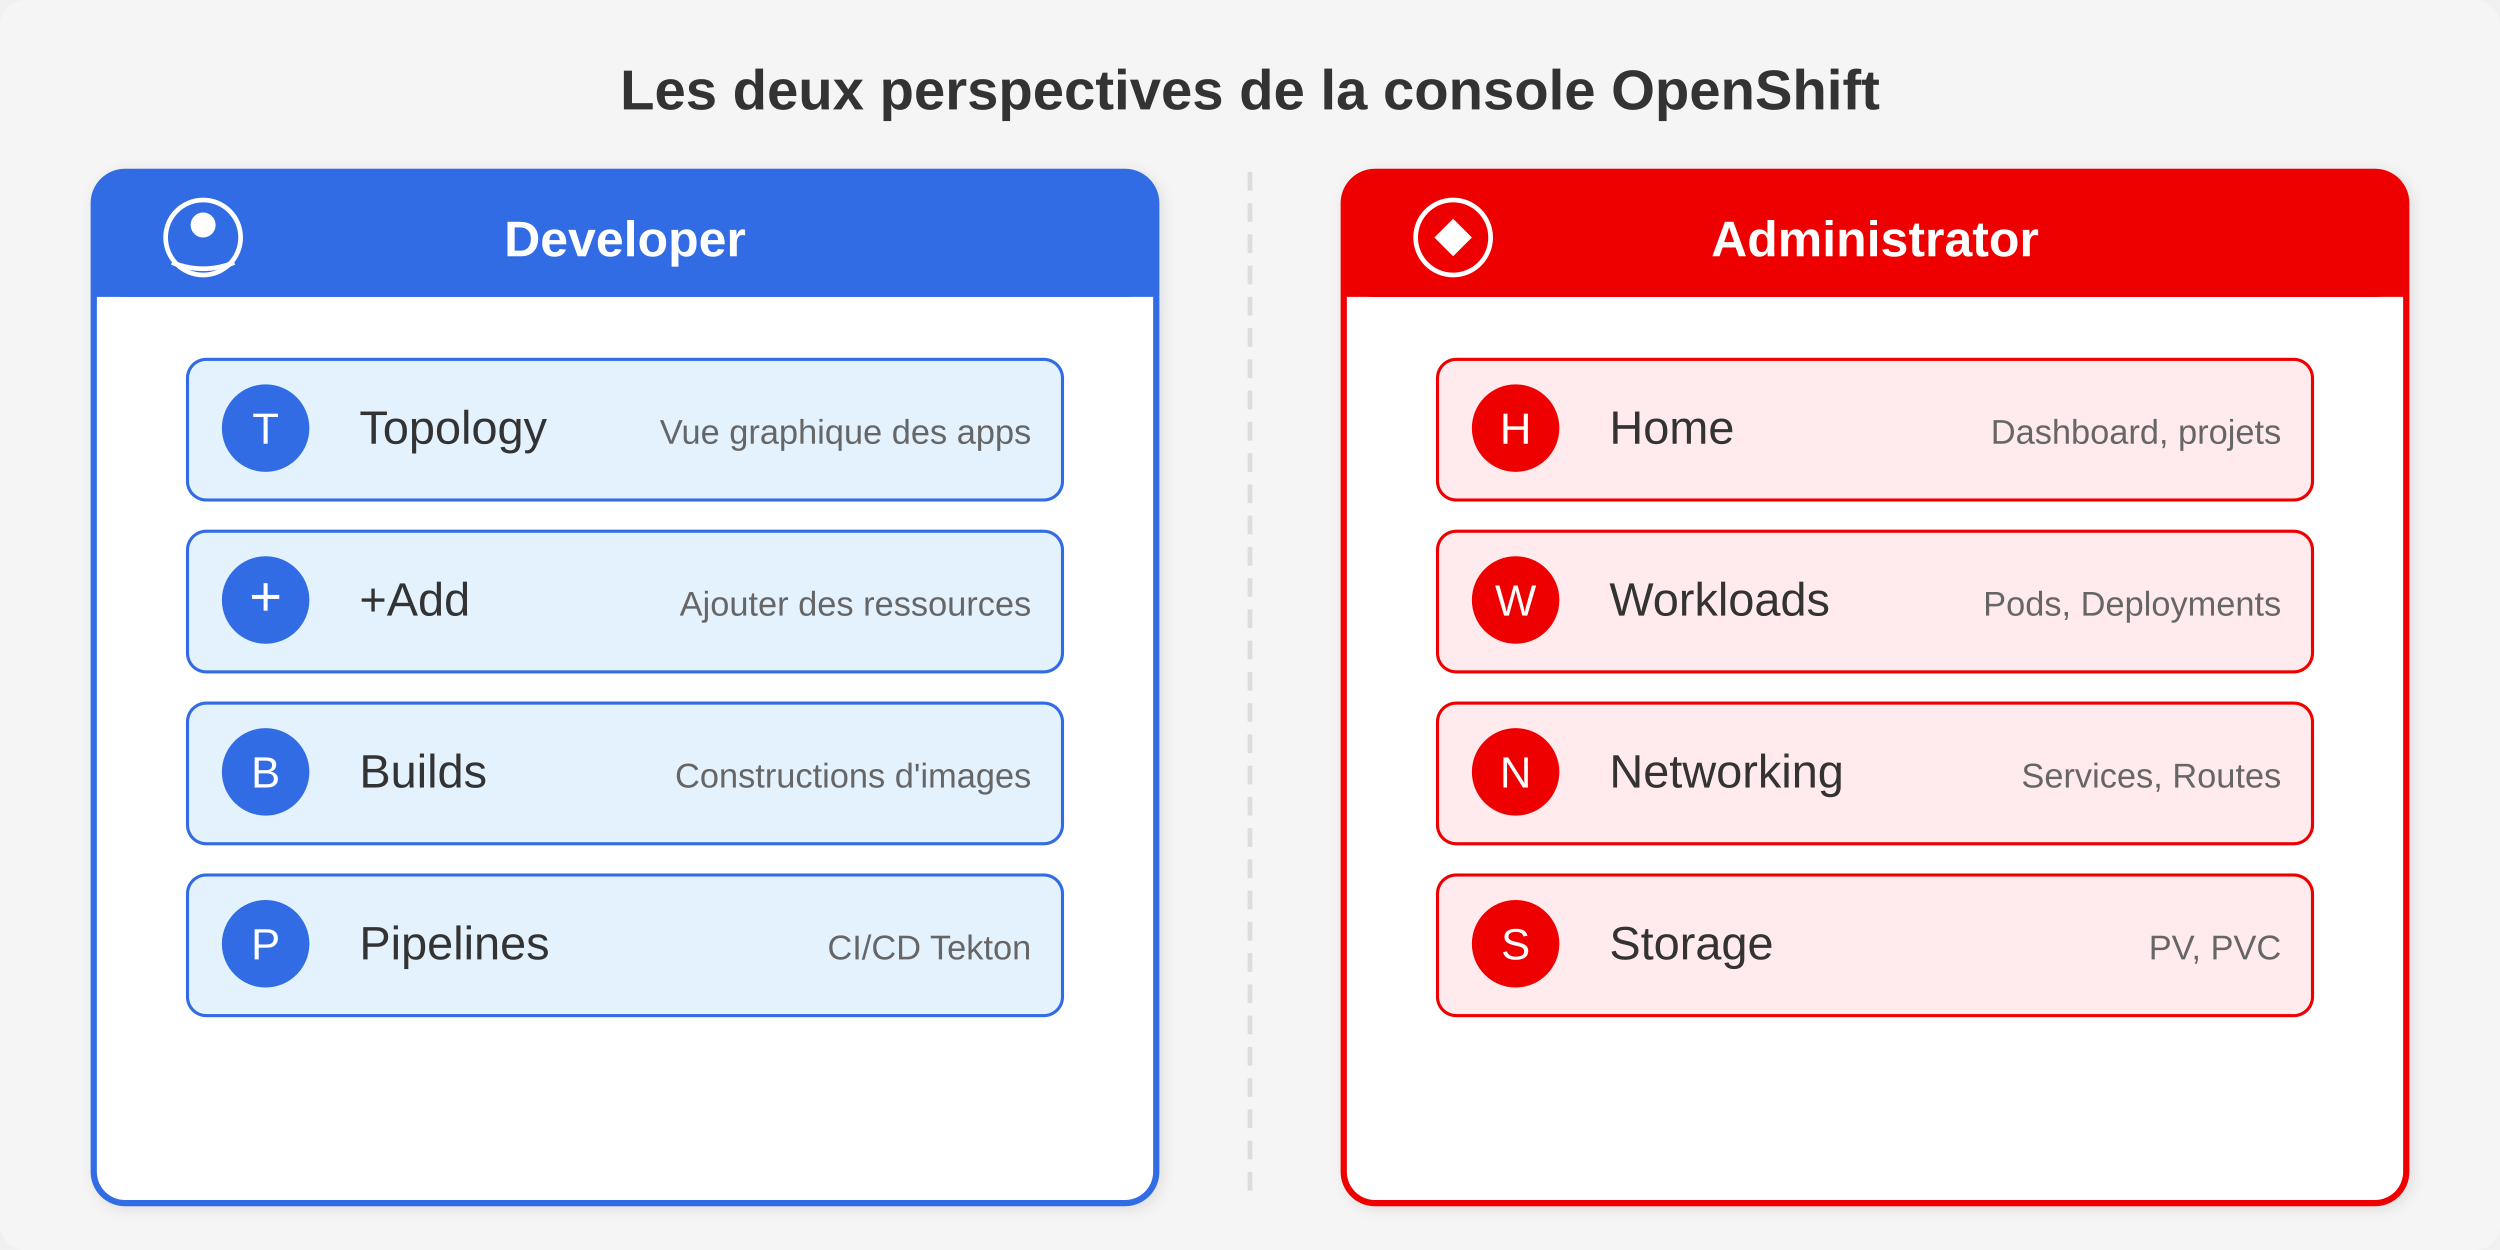
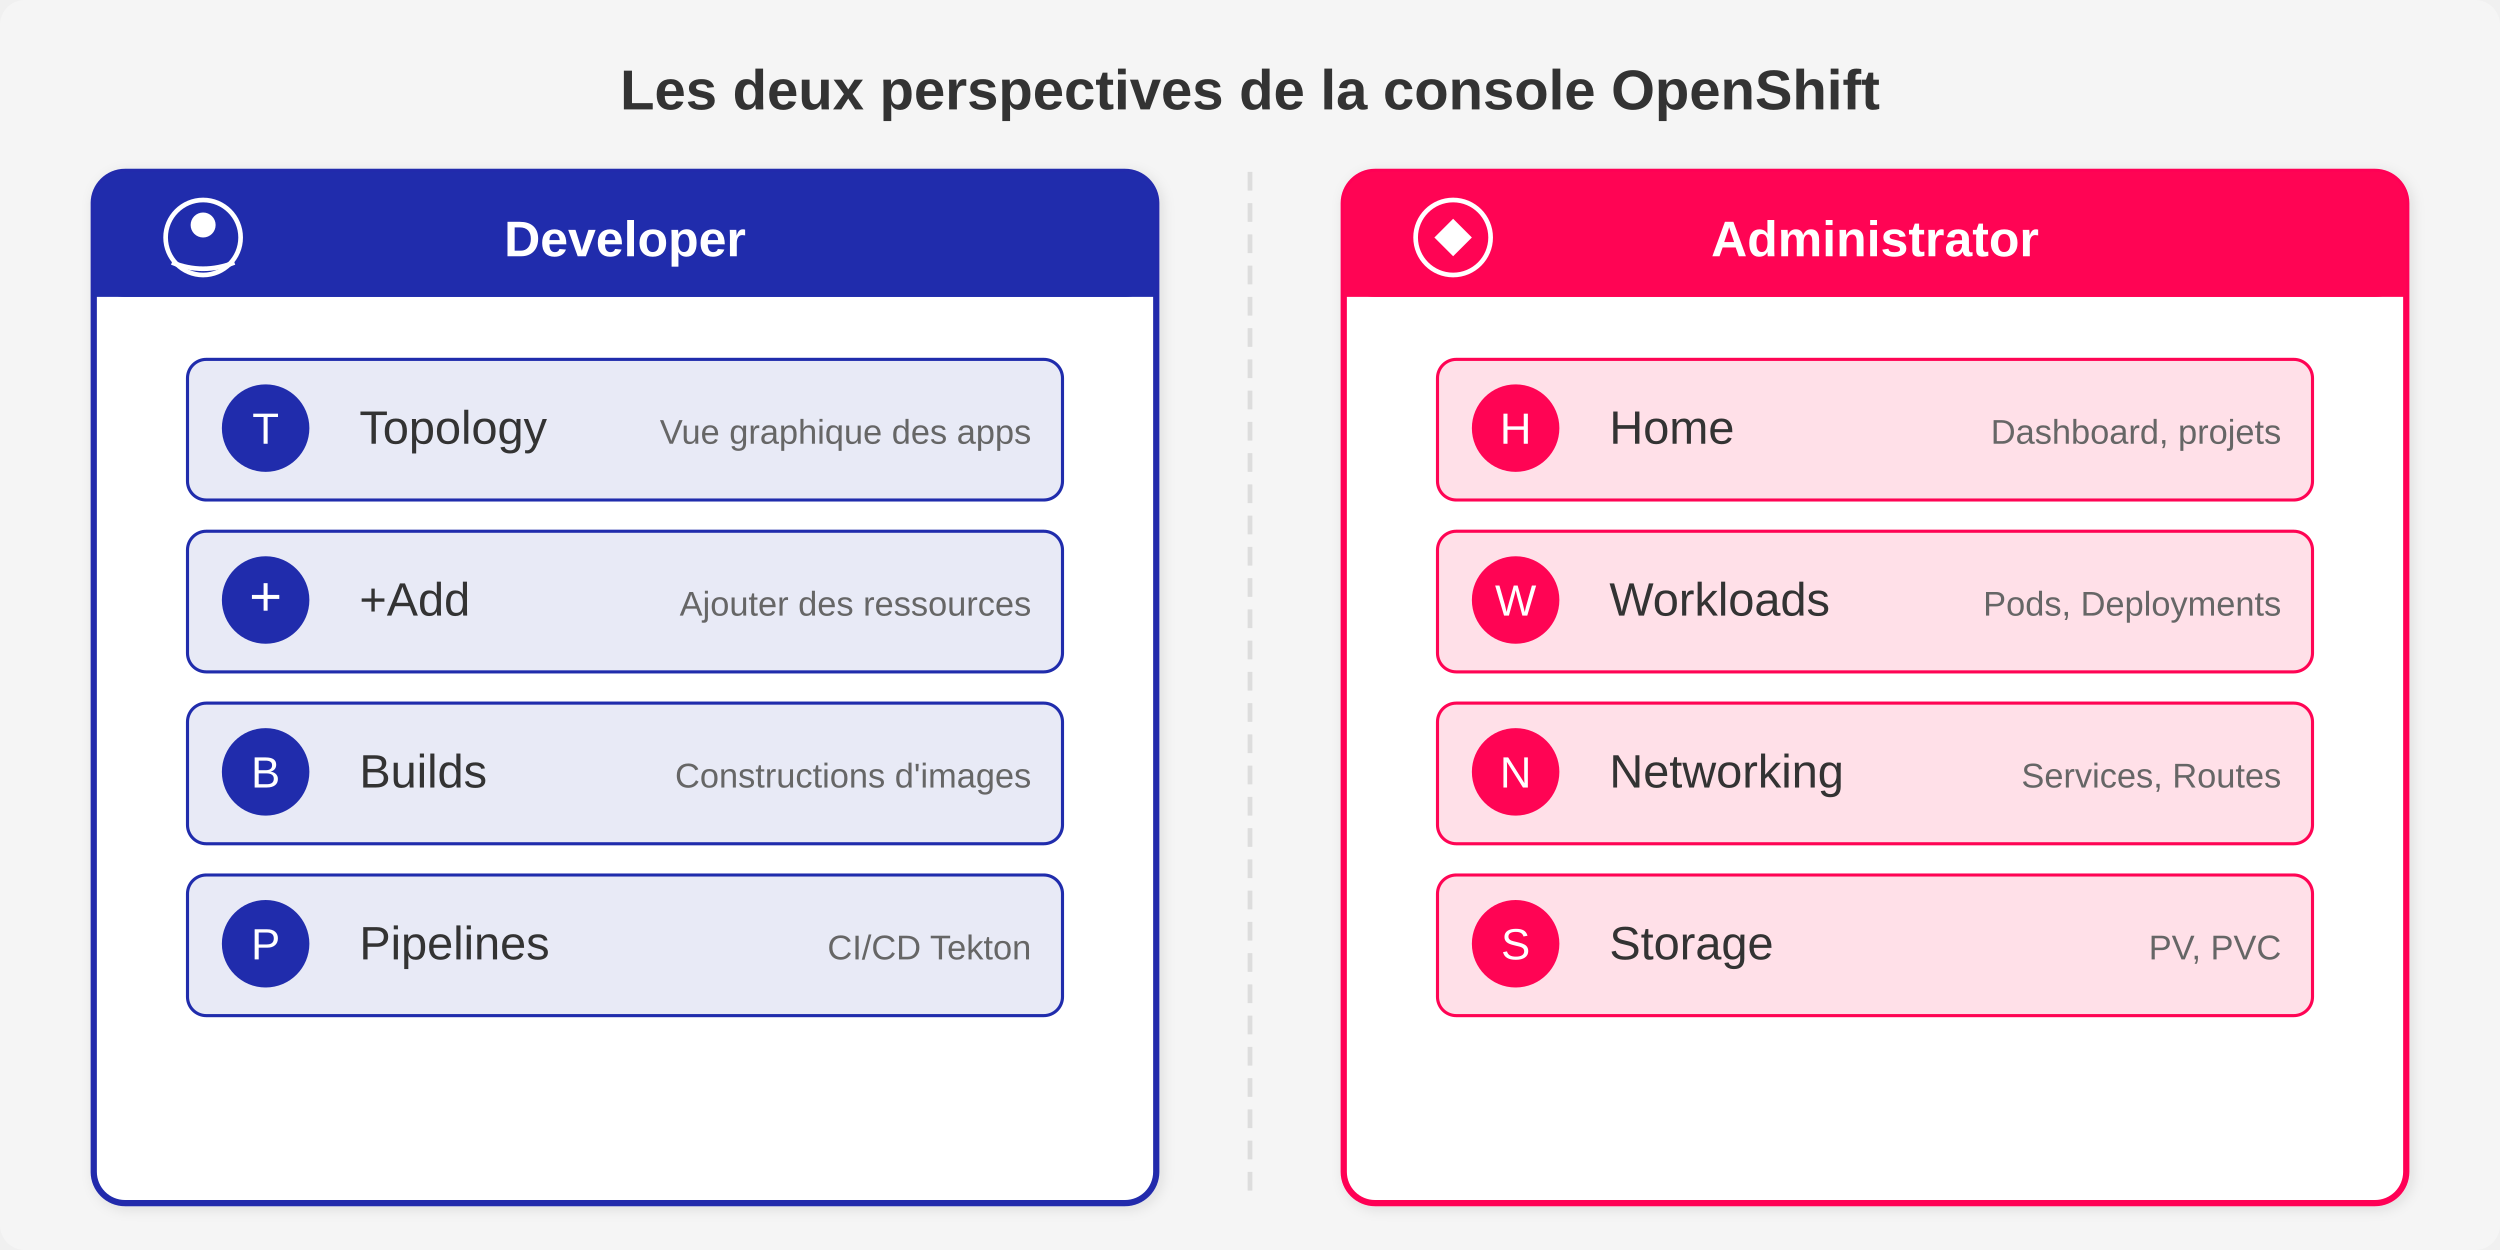
<svg xmlns="http://www.w3.org/2000/svg" viewBox="0 0 800 400" width="800" height="400" font-family="'Segoe UI', Arial, sans-serif">
  <defs>
    <filter id="shadow" x="-2%" y="-2%" width="104%" height="104%">
      <feDropShadow dx="1" dy="1" stdDeviation="2" flood-opacity="0.1" />
    </filter>
  </defs>
  <rect width="800" height="400" rx="8" fill="#F5F5F5" />
  <text x="400" y="35" text-anchor="middle" font-size="18" font-weight="bold" fill="#333">Les deux perspectives de la console OpenShift</text>
  <line x1="400" y1="55" x2="400" y2="385" stroke="#DDD" stroke-width="1.5" stroke-dasharray="6,4" />
-   <rect x="30" y="55" width="340" height="330" rx="10" fill="white" stroke="#326CE5" stroke-width="2" filter="url(#shadow)" />
-   <rect x="30" y="55" width="340" height="40" rx="10" fill="#326CE5" />
-   <rect x="30" y="85" width="340" height="10" fill="#326CE5" />
+   <rect x="30" y="55" width="340" height="330" rx="10" fill="white" stroke="#202cac" stroke-width="2" filter="url(#shadow)" />
+   <rect x="30" y="55" width="340" height="40" rx="10" fill="#202cac" />
+   <rect x="30" y="85" width="340" height="10" fill="#202cac" />
  <text x="200" y="82" text-anchor="middle" font-size="16" font-weight="bold" fill="white">Developer</text>
  <circle cx="65" cy="76" r="12" fill="none" stroke="white" stroke-width="1.5" />
  <circle cx="65" cy="72" r="4" fill="white" />
  <path d="M55 84 Q65 88 75 84" stroke="white" stroke-width="1.5" fill="none" />
  <g transform="translate(60, 115)">
-     <rect width="280" height="45" rx="6" fill="#E3F2FD" stroke="#326CE5" stroke-width="1" />
-     <circle cx="25" cy="22" r="14" fill="#326CE5" />
+     <rect width="280" height="45" rx="6" fill="#e8eaf6" stroke="#202cac" stroke-width="1" />
+     <circle cx="25" cy="22" r="14" fill="#202cac" />
    <text x="25" y="27" text-anchor="middle" font-size="14" fill="white">T</text>
    <text x="55" y="27" font-size="15" fill="#333">Topology</text>
    <text x="270" y="27" text-anchor="end" font-size="11" fill="#666">Vue graphique des apps</text>
  </g>
  <g transform="translate(60, 170)">
-     <rect width="280" height="45" rx="6" fill="#E3F2FD" stroke="#326CE5" stroke-width="1" />
-     <circle cx="25" cy="22" r="14" fill="#326CE5" />
+     <rect width="280" height="45" rx="6" fill="#e8eaf6" stroke="#202cac" stroke-width="1" />
+     <circle cx="25" cy="22" r="14" fill="#202cac" />
    <text x="25" y="27" text-anchor="middle" font-size="18" fill="white">+</text>
    <text x="55" y="27" font-size="15" fill="#333">+Add</text>
    <text x="270" y="27" text-anchor="end" font-size="11" fill="#666">Ajouter des ressources</text>
  </g>
  <g transform="translate(60, 225)">
-     <rect width="280" height="45" rx="6" fill="#E3F2FD" stroke="#326CE5" stroke-width="1" />
-     <circle cx="25" cy="22" r="14" fill="#326CE5" />
+     <rect width="280" height="45" rx="6" fill="#e8eaf6" stroke="#202cac" stroke-width="1" />
+     <circle cx="25" cy="22" r="14" fill="#202cac" />
    <text x="25" y="27" text-anchor="middle" font-size="14" fill="white">B</text>
    <text x="55" y="27" font-size="15" fill="#333">Builds</text>
    <text x="270" y="27" text-anchor="end" font-size="11" fill="#666">Constructions d'images</text>
  </g>
  <g transform="translate(60, 280)">
-     <rect width="280" height="45" rx="6" fill="#E3F2FD" stroke="#326CE5" stroke-width="1" />
-     <circle cx="25" cy="22" r="14" fill="#326CE5" />
+     <rect width="280" height="45" rx="6" fill="#e8eaf6" stroke="#202cac" stroke-width="1" />
+     <circle cx="25" cy="22" r="14" fill="#202cac" />
    <text x="25" y="27" text-anchor="middle" font-size="14" fill="white">P</text>
    <text x="55" y="27" font-size="15" fill="#333">Pipelines</text>
    <text x="270" y="27" text-anchor="end" font-size="11" fill="#666">CI/CD Tekton</text>
  </g>
-   <rect x="430" y="55" width="340" height="330" rx="10" fill="white" stroke="#EE0000" stroke-width="2" filter="url(#shadow)" />
-   <rect x="430" y="55" width="340" height="40" rx="10" fill="#EE0000" />
-   <rect x="430" y="85" width="340" height="10" fill="#EE0000" />
+   <rect x="430" y="55" width="340" height="330" rx="10" fill="white" stroke="#ff0454" stroke-width="2" filter="url(#shadow)" />
+   <rect x="430" y="55" width="340" height="40" rx="10" fill="#ff0454" />
+   <rect x="430" y="85" width="340" height="10" fill="#ff0454" />
  <text x="600" y="82" text-anchor="middle" font-size="16" font-weight="bold" fill="white">Administrator</text>
  <circle cx="465" cy="76" r="12" fill="none" stroke="white" stroke-width="1.5" />
  <path d="M459 76 L465 70 L471 76 L465 82Z" fill="white" />
  <g transform="translate(460, 115)">
-     <rect width="280" height="45" rx="6" fill="#FFEBEE" stroke="#EE0000" stroke-width="1" />
-     <circle cx="25" cy="22" r="14" fill="#EE0000" />
+     <rect width="280" height="45" rx="6" fill="#ffe0e8" stroke="#ff0454" stroke-width="1" />
+     <circle cx="25" cy="22" r="14" fill="#ff0454" />
    <text x="25" y="27" text-anchor="middle" font-size="14" fill="white">H</text>
    <text x="55" y="27" font-size="15" fill="#333">Home</text>
    <text x="270" y="27" text-anchor="end" font-size="11" fill="#666">Dashboard, projets</text>
  </g>
  <g transform="translate(460, 170)">
-     <rect width="280" height="45" rx="6" fill="#FFEBEE" stroke="#EE0000" stroke-width="1" />
-     <circle cx="25" cy="22" r="14" fill="#EE0000" />
+     <rect width="280" height="45" rx="6" fill="#ffe0e8" stroke="#ff0454" stroke-width="1" />
+     <circle cx="25" cy="22" r="14" fill="#ff0454" />
    <text x="25" y="27" text-anchor="middle" font-size="14" fill="white">W</text>
    <text x="55" y="27" font-size="15" fill="#333">Workloads</text>
    <text x="270" y="27" text-anchor="end" font-size="11" fill="#666">Pods, Deployments</text>
  </g>
  <g transform="translate(460, 225)">
-     <rect width="280" height="45" rx="6" fill="#FFEBEE" stroke="#EE0000" stroke-width="1" />
-     <circle cx="25" cy="22" r="14" fill="#EE0000" />
+     <rect width="280" height="45" rx="6" fill="#ffe0e8" stroke="#ff0454" stroke-width="1" />
+     <circle cx="25" cy="22" r="14" fill="#ff0454" />
    <text x="25" y="27" text-anchor="middle" font-size="14" fill="white">N</text>
    <text x="55" y="27" font-size="15" fill="#333">Networking</text>
    <text x="270" y="27" text-anchor="end" font-size="11" fill="#666">Services, Routes</text>
  </g>
  <g transform="translate(460, 280)">
-     <rect width="280" height="45" rx="6" fill="#FFEBEE" stroke="#EE0000" stroke-width="1" />
-     <circle cx="25" cy="22" r="14" fill="#EE0000" />
+     <rect width="280" height="45" rx="6" fill="#ffe0e8" stroke="#ff0454" stroke-width="1" />
+     <circle cx="25" cy="22" r="14" fill="#ff0454" />
    <text x="25" y="27" text-anchor="middle" font-size="14" fill="white">S</text>
    <text x="55" y="27" font-size="15" fill="#333">Storage</text>
    <text x="270" y="27" text-anchor="end" font-size="11" fill="#666">PV, PVC</text>
  </g>
</svg>
